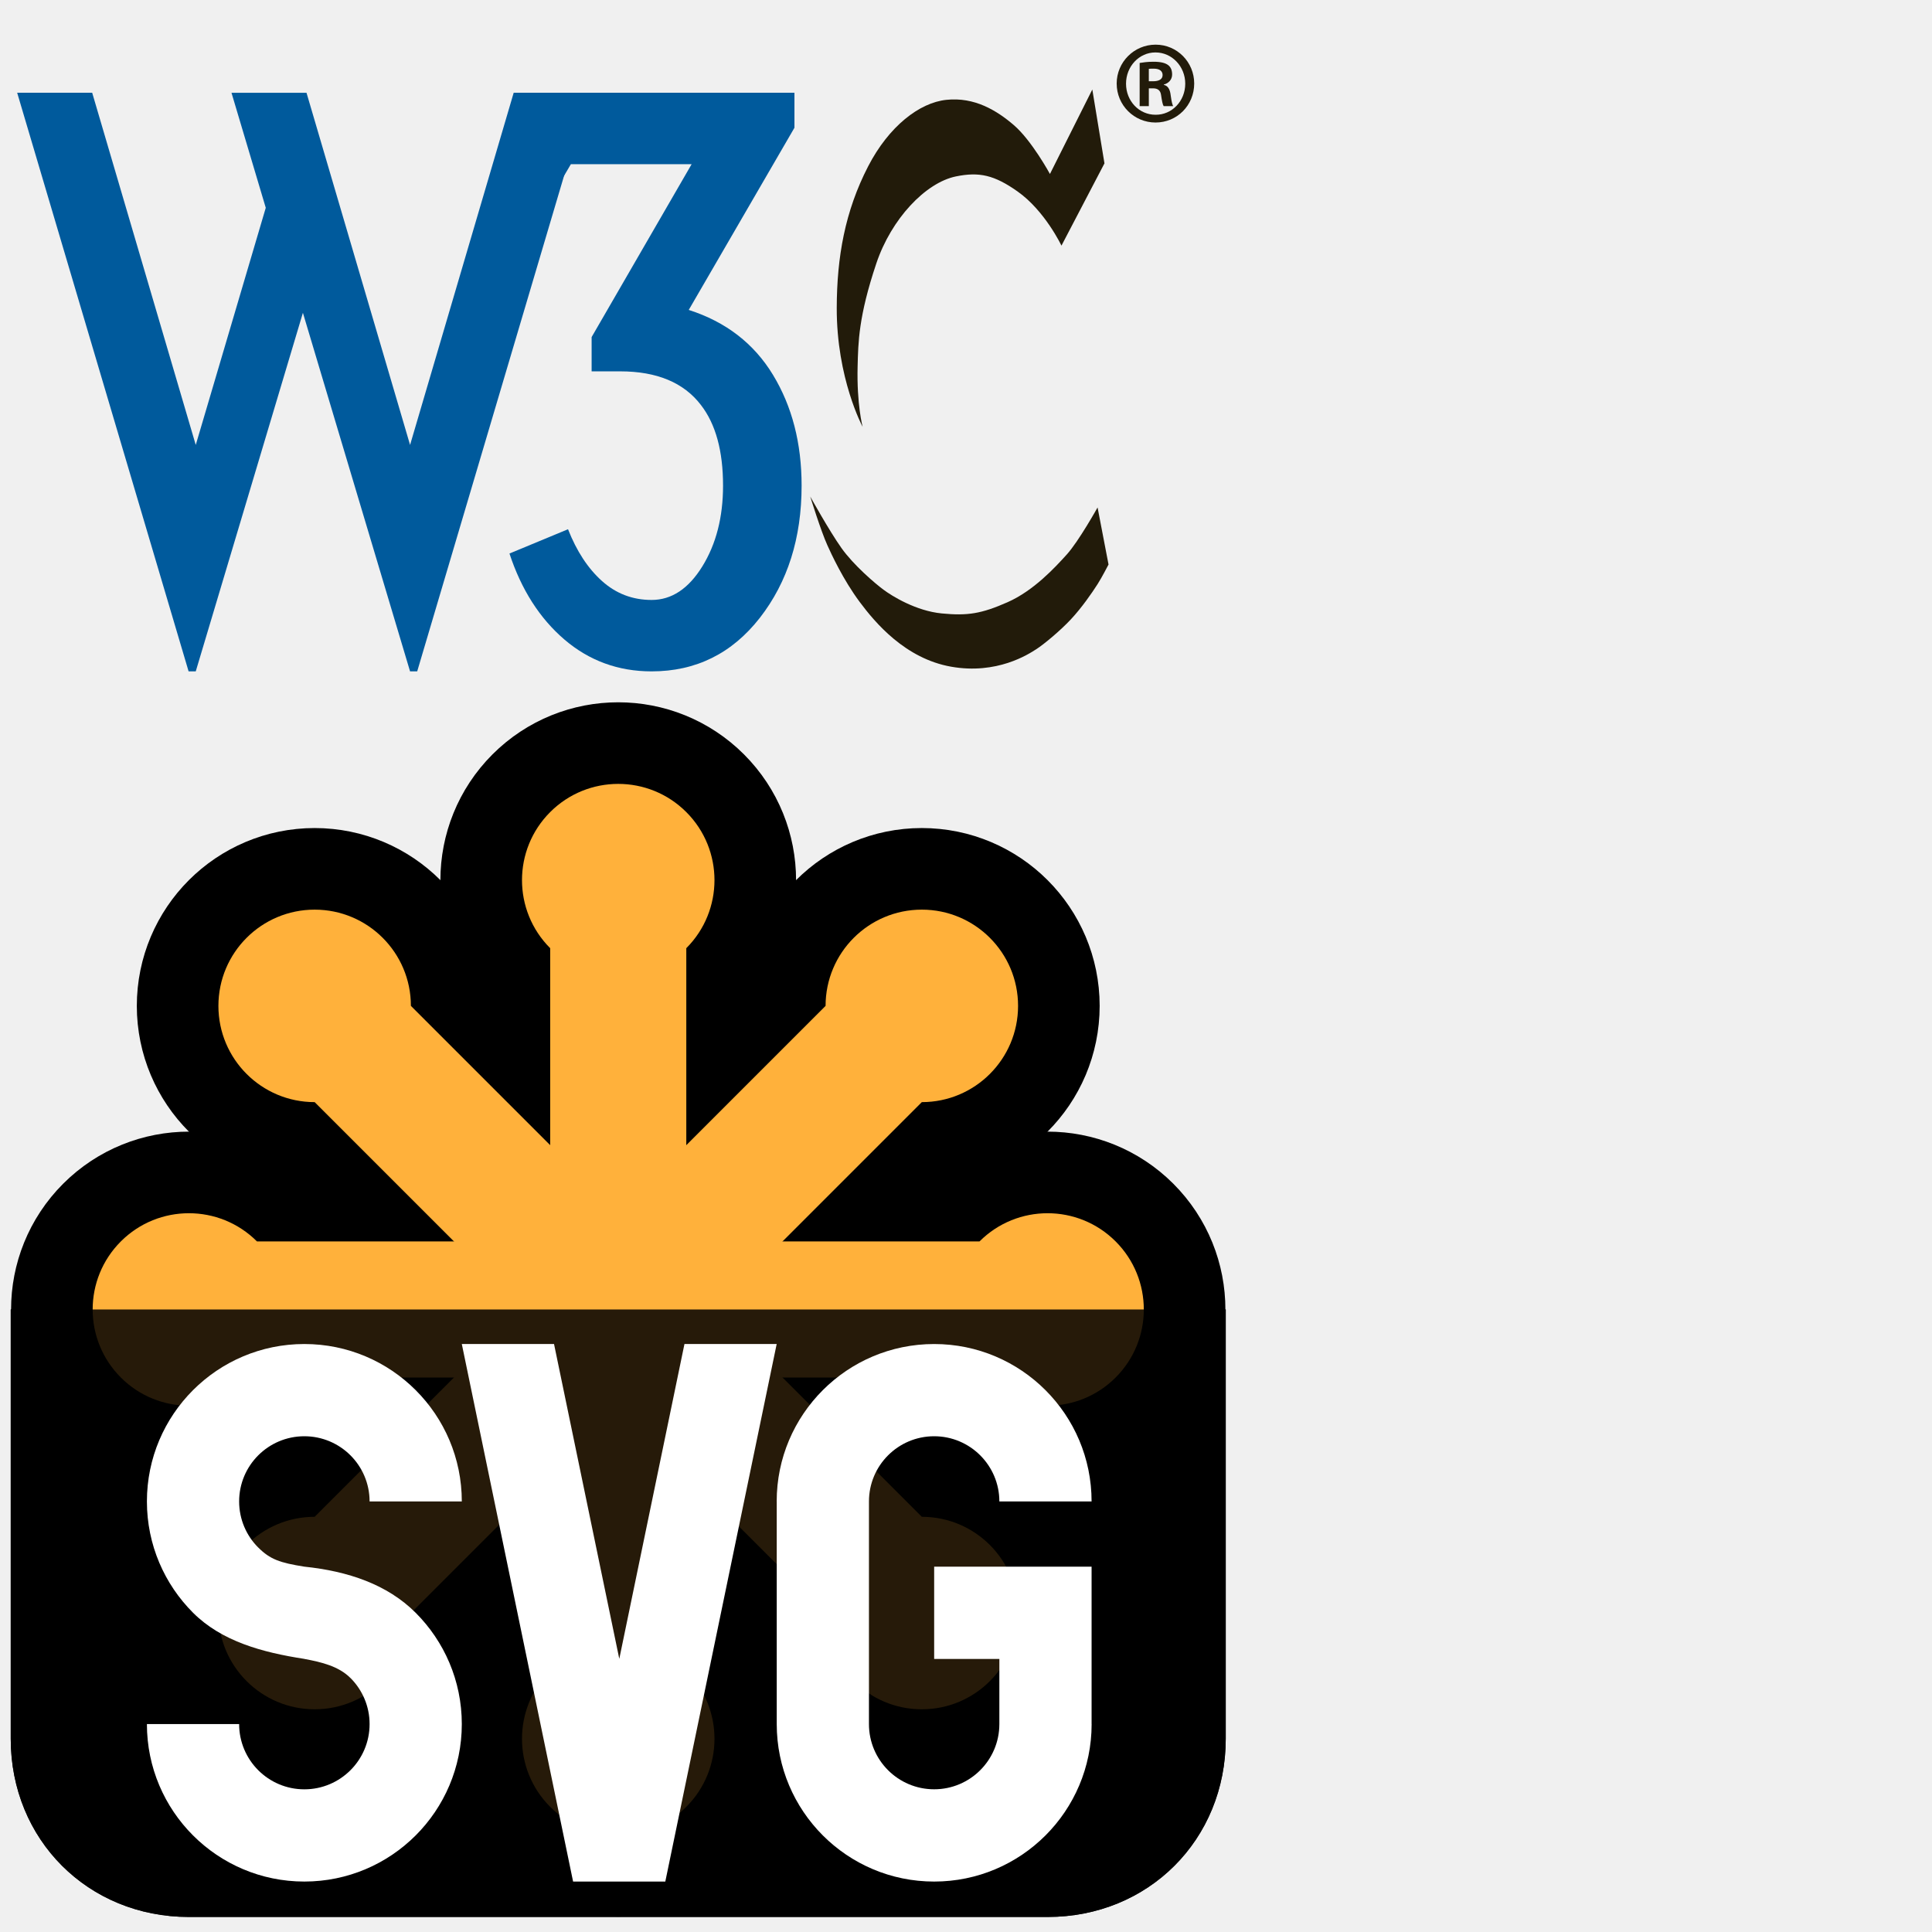
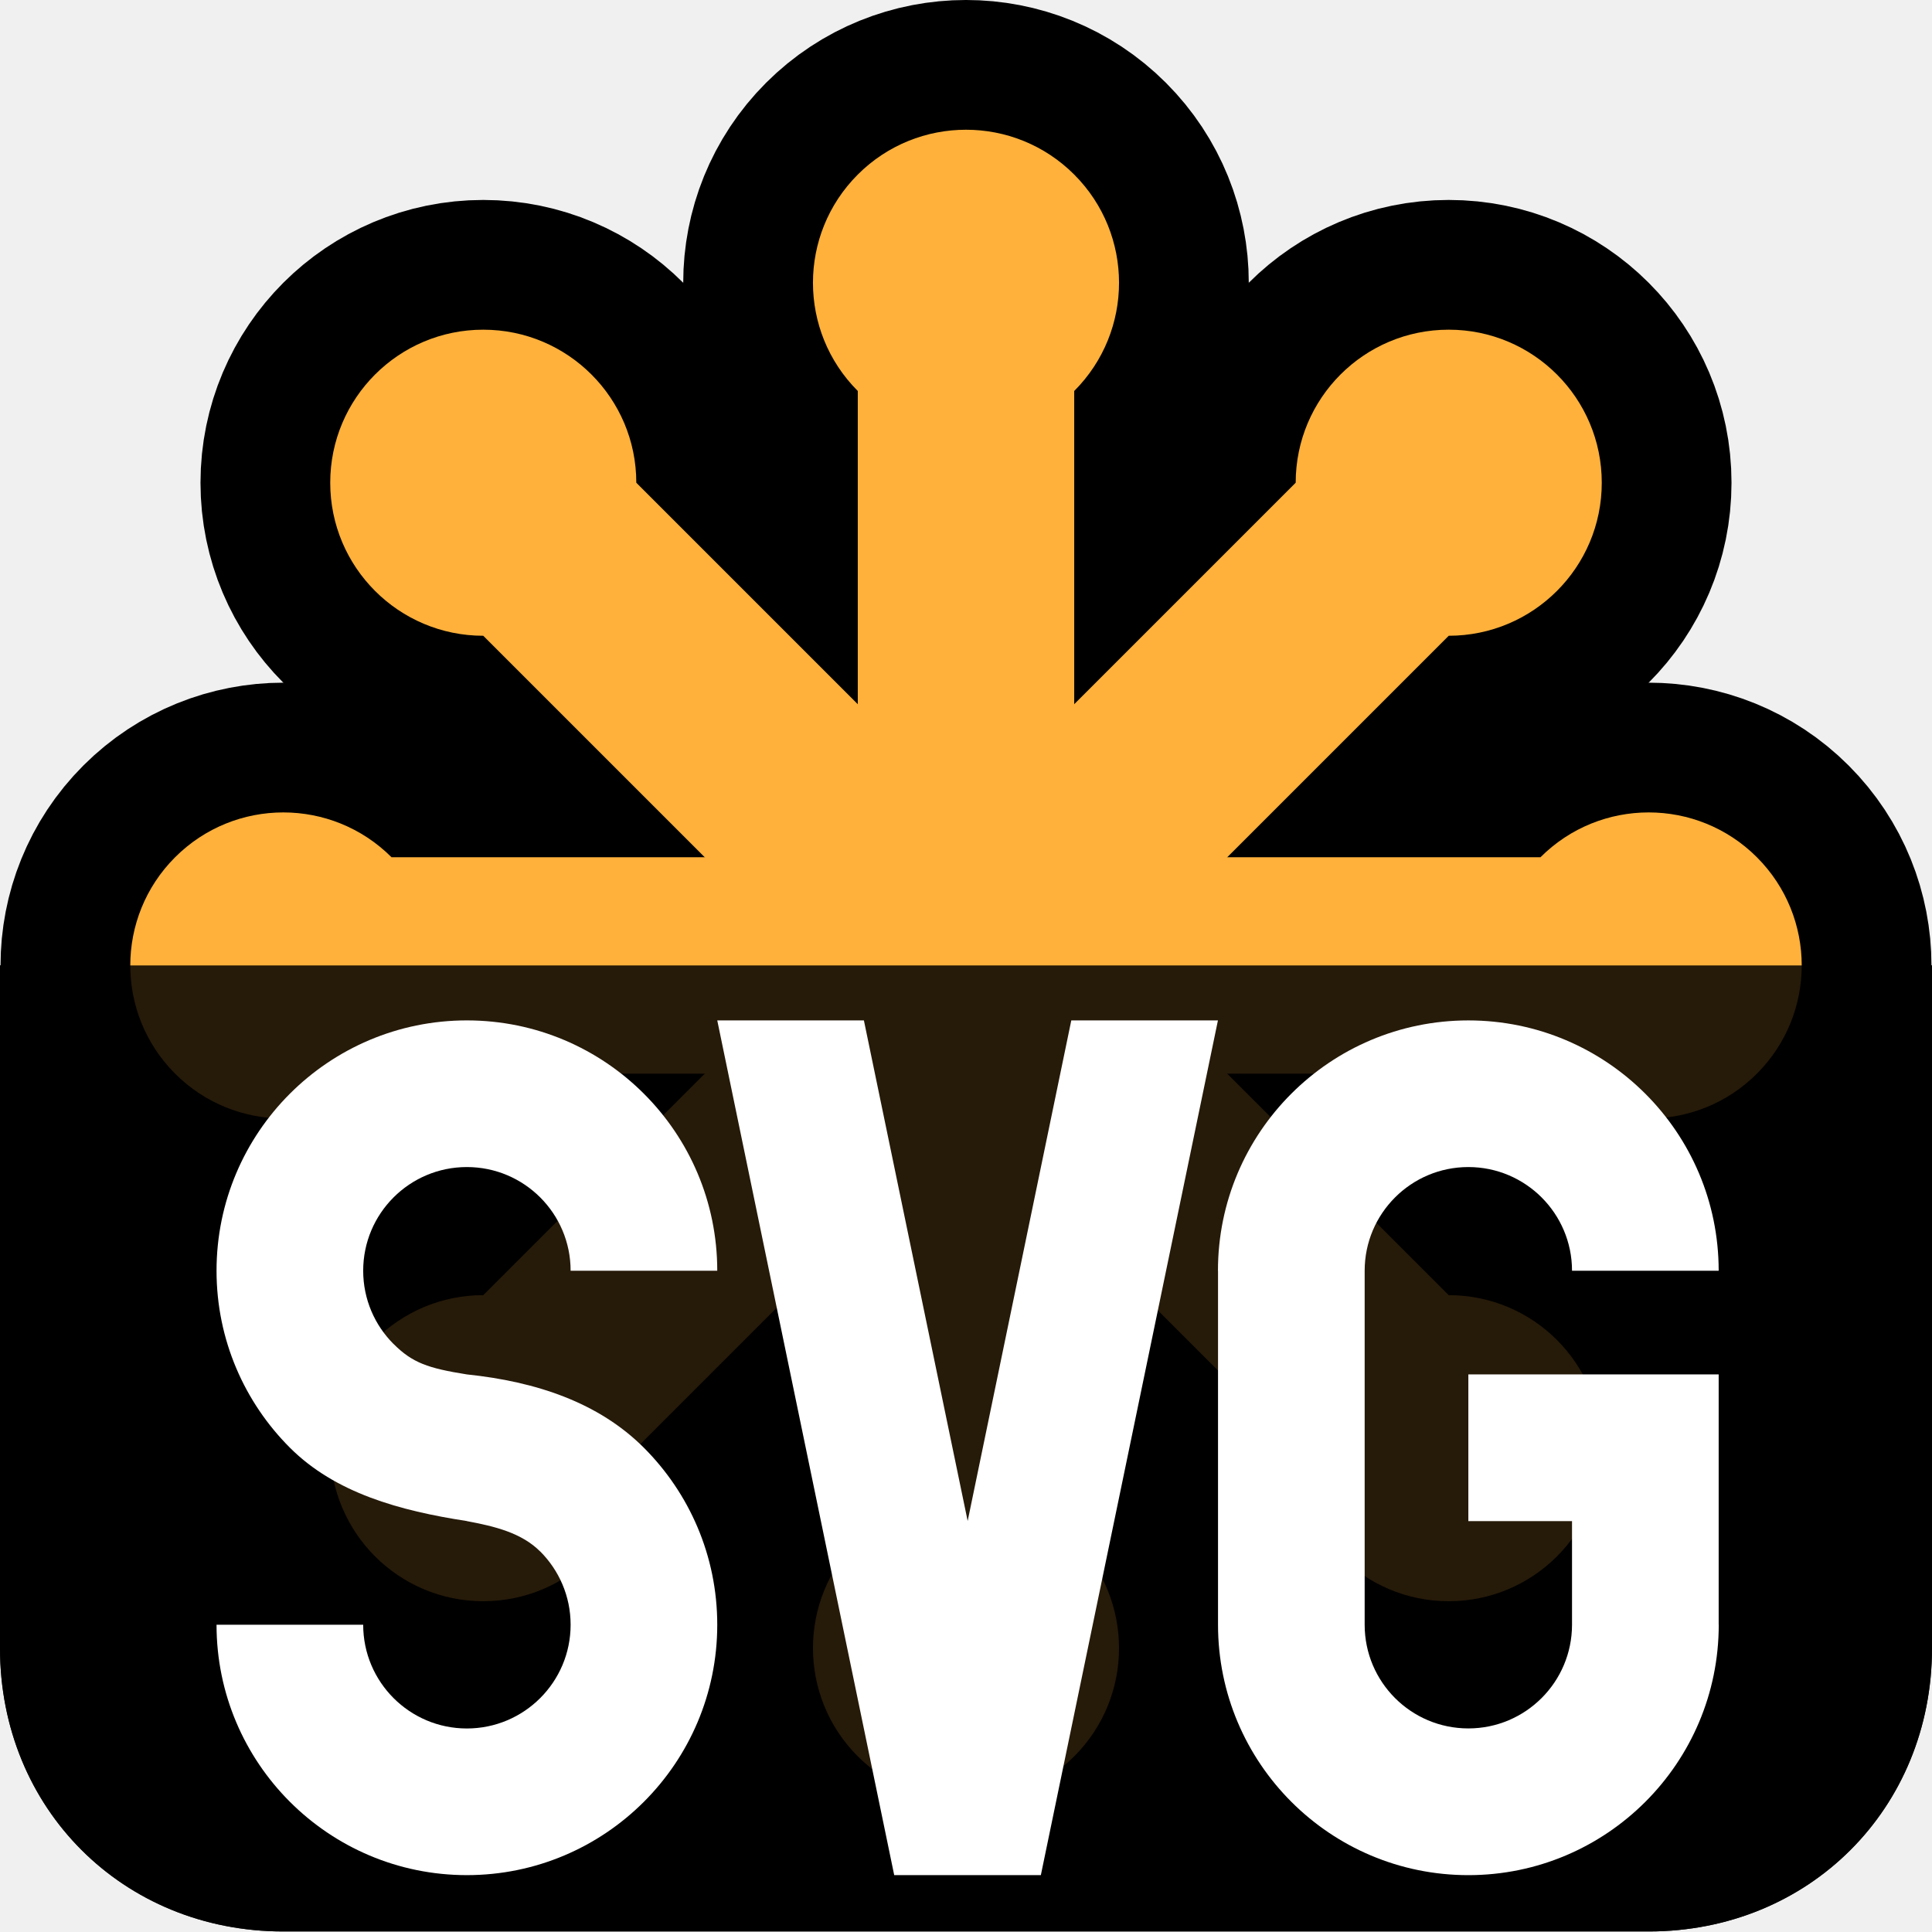
- <svg xmlns="http://www.w3.org/2000/svg" xmlns:xlink="http://www.w3.org/1999/xlink" viewBox="-2 0 225 225">
-   <text x="0" y="75" font-size="83" fill-opacity="0" font-family="Trebuchet" letter-spacing="-12">W3C</text>
-   <text x="180" y="75" font-size="83" fill-opacity="0" font-family="Trebuchet" font-weight="bold">SVG</text>
-   <g shape-rendering="geometricPrecision" text-rendering="geometricPrecision" image-rendering="optimizeQuality">
-     <g id="w3c-logo">
-       <g>
-         <path d="M33.695,10.802l12.062,41.016l12.067-41.016h8.731L46.587,78.188h-0.831l-12.48-41.759L20.797,78.188     h-0.832L0,10.802h8.736l12.061,41.016l8.154-27.618l-3.993-13.397H33.695z" fill="#005A9C" />
-         <path d="M91.355,56.557c0,6.104-1.624,11.234-4.862,15.394c-3.248,4.158-7.45,6.237-12.607,6.237     c-3.882,0-7.263-1.238-10.148-3.702c-2.885-2.47-5.02-5.812-6.406-10.022l6.82-2.829c1.001,2.552,2.317,4.562,3.953,6.028     c1.636,1.469,3.56,2.207,5.781,2.207c2.329,0,4.3-1.306,5.909-3.911c1.609-2.606,2.411-5.738,2.411-9.401     c0-4.049-0.861-7.179-2.582-9.399c-1.995-2.604-5.129-3.912-9.397-3.912h-3.327v-3.991l11.646-20.133H64.484l-3.911,6.655h-2.493     V10.802h32.441v4.075l-12.31,21.217c4.324,1.385,7.596,3.911,9.815,7.571C90.246,47.324,91.355,51.618,91.355,56.557z" fill="#005A9C" />
-       </g>
-       <g>
-         <path d="M125.211,10.425l1.414,8.6l-5.008,9.583c0,0-1.924-4.064-5.117-6.314     c-2.693-1.899-4.447-2.309-7.186-1.746c-3.527,0.73-7.516,4.938-9.258,10.13c-2.084,6.21-2.104,9.218-2.178,11.978     c-0.115,4.428,0.58,7.043,0.58,7.043s-3.04-5.626-3.011-13.866c0.018-5.882,0.947-11.218,3.666-16.479     c2.396-4.627,5.95-7.404,9.109-7.728c3.264-0.343,5.848,1.229,7.841,2.938c2.089,1.788,4.213,5.698,4.213,5.698L125.211,10.425z" fill="#221B0A" />
-         <path d="M125.823,59.099c0,0-2.208,3.957-3.589,5.48c-1.379,1.524-3.849,4.209-6.896,5.555     c-3.049,1.343-4.646,1.598-7.661,1.306c-3.01-0.29-5.807-2.032-6.786-2.764c-0.979-0.722-3.486-2.864-4.897-4.854     c-1.42-2-3.634-5.995-3.634-5.995s1.233,4.001,2.007,5.699c0.442,0.977,1.81,3.965,3.749,6.572     c1.805,2.425,5.315,6.604,10.652,7.545c5.336,0.945,9.002-1.449,9.907-2.031c0.907-0.578,2.819-2.178,4.032-3.475     c1.264-1.351,2.459-3.079,3.116-4.108c0.487-0.758,1.276-2.286,1.276-2.286L125.823,59.099z" fill="#221B0A" />
-       </g>
-       <g>
-         <path d="M132.592,5.201c2.493,0,4.485,2.032,4.485,4.525c0,2.533-1.992,4.543-4.505,4.543    c-2.491,0-4.524-2.01-4.524-4.543c0-2.493,2.033-4.525,4.524-4.525H132.592z M132.554,6.107c-1.889,0-3.417,1.629-3.417,3.639    c0,2.029,1.528,3.619,3.436,3.619c1.912,0.019,3.46-1.59,3.46-3.619c0-2.01-1.548-3.639-3.46-3.639H132.554z M131.791,12.361    h-1.067V7.332c0.401-0.058,0.846-0.141,1.61-0.141c0.862,0,1.387,0.141,1.726,0.404c0.28,0.221,0.445,0.563,0.445,1.085    c0,0.603-0.423,1.024-0.966,1.166v0.042c0.441,0.078,0.724,0.479,0.801,1.226c0.103,0.783,0.203,1.085,0.284,1.247h-1.104    c-0.123-0.183-0.203-0.625-0.305-1.31c-0.077-0.542-0.4-0.763-0.942-0.763h-0.481V12.361z M131.791,9.463h0.5    c0.624,0,1.105-0.199,1.105-0.723c0-0.421-0.301-0.744-1.025-0.744c-0.261,0-0.441,0-0.58,0.021V9.463z" fill="#221B0A" />
-       </g>
-     </g>
-     <g id="logo" transform="scale(0.5) translate(-10, 155)">
-       <defs>
-         <g id="SVG" fill="#ffffff" transform="scale(2) translate(20,79)">
-           <path id="S" d="M 5.482,31.319 C2.163,28.001 0.109,23.419 0.109,18.358 C0.109,8.232 8.322,0.024 18.443,0.024 C28.569,0.024 36.782,8.232 36.782,18.358 L26.042,18.358 C26.042,14.164 22.638,10.765 18.443,10.765 C14.249,10.765 10.850,14.164 10.850,18.358 C10.850,20.453 11.701,22.351 13.070,23.721 L13.075,23.721 C14.450,25.101 15.595,25.500 18.443,25.952 L18.443,25.952 C23.509,26.479 28.091,28.006 31.409,31.324 L31.409,31.324 C34.728,34.643 36.782,39.225 36.782,44.286 C36.782,54.412 28.569,62.625 18.443,62.625 C8.322,62.625 0.109,54.412 0.109,44.286 L10.850,44.286 C10.850,48.480 14.249,51.884 18.443,51.884 C22.638,51.884 26.042,48.480 26.042,44.286 C26.042,42.191 25.191,40.298 23.821,38.923 L23.816,38.923 C22.441,37.548 20.468,37.074 18.443,36.697 L18.443,36.692 C13.533,35.939 8.800,34.638 5.482,31.319 L5.482,31.319 L5.482,31.319 Z" />
-           <path id="V" d="M 73.452,0.024 L60.482,62.625 L49.742,62.625 L36.782,0.024 L47.522,0.024 L55.122,36.687 L62.712,0.024 L73.452,0.024 Z" />
-           <path id="G" d="M 91.792,25.952 L110.126,25.952 L110.126,44.286 L110.131,44.286 C110.131,54.413 101.918,62.626 91.792,62.626 C81.665,62.626 73.458,54.413 73.458,44.286 L73.458,44.286 L73.458,18.359 L73.453,18.359 C73.453,8.233 81.665,0.025 91.792,0.025 C101.913,0.025 110.126,8.233 110.126,18.359 L99.385,18.359 C99.385,14.169 95.981,10.765 91.792,10.765 C87.597,10.765 84.198,14.169 84.198,18.359 L84.198,44.286 L84.198,44.286 C84.198,48.481 87.597,51.880 91.792,51.880 C95.981,51.880 99.380,48.481 99.385,44.291 L99.385,44.286 L99.385,36.698 L91.792,36.698 L91.792,25.952 L91.792,25.952 Z" />
+ <svg xmlns="http://www.w3.org/2000/svg" xmlns:xlink="http://www.w3.org/1999/xlink" viewBox="-2 0 141.5 141.46" version="1.1" id="svg11" width="141.5" height="141.46">
+   <defs id="defs11" />
+   <text x="178.75" y="-6.79" font-size="83px" fill-opacity="0" font-family="Trebuchet" font-weight="bold" id="text2">SVG</text>
+   <g shape-rendering="geometricPrecision" text-rendering="geometricPrecision" image-rendering="optimizeQuality" id="g11" transform="translate(-1.25,-81.78989)">
+     <g id="logo" transform="matrix(0.5,0,0,0.5,-5,77.5)">
+       <defs id="defs6">
+         <g id="SVG" fill="#ffffff" transform="matrix(2,0,0,2,40,158)">
+           <path id="S" d="M 5.482,31.319 C 2.163,28.001 0.109,23.419 0.109,18.358 0.109,8.232 8.322,0.024 18.443,0.024 c 10.126,0 18.339,8.208 18.339,18.334 h -10.74 c 0,-4.194 -3.404,-7.593 -7.599,-7.593 -4.194,0 -7.593,3.399 -7.593,7.593 0,2.095 0.851,3.993 2.22,5.363 h 0.005 c 1.375,1.38 2.52,1.779 5.368,2.231 v 0 c 5.066,0.527 9.648,2.054 12.966,5.372 v 0 c 3.319,3.319 5.373,7.901 5.373,12.962 0,10.126 -8.213,18.339 -18.339,18.339 C 8.322,62.625 0.109,54.412 0.109,44.286 H 10.85 c 0,4.194 3.399,7.598 7.593,7.598 4.195,0 7.599,-3.404 7.599,-7.598 0,-2.095 -0.851,-3.988 -2.221,-5.363 H 23.816 C 22.441,37.548 20.468,37.074 18.443,36.697 V 36.692 C 13.533,35.939 8.8,34.638 5.482,31.319 Z" />
+           <path id="V" d="M 73.452,0.024 60.482,62.625 H 49.742 L 36.782,0.024 h 10.74 l 7.6,36.663 7.59,-36.663 z" />
+           <path id="G" d="m 91.792,25.952 h 18.334 v 18.334 h 0.005 c 0,10.127 -8.213,18.34 -18.339,18.34 -10.127,0 -18.334,-8.213 -18.334,-18.34 v 0 -25.927 h -0.005 c 0,-10.126 8.212,-18.334 18.339,-18.334 10.121,0 18.334,8.208 18.334,18.334 H 99.385 c 0,-4.19 -3.404,-7.594 -7.593,-7.594 -4.195,0 -7.594,3.404 -7.594,7.594 v 25.927 0 c 0,4.195 3.399,7.594 7.594,7.594 4.189,0 7.588,-3.399 7.593,-7.589 v -0.005 -7.588 h -7.593 z" />
        </g>
      </defs>
-       <path id="base" fill="#000" d="M8.5,150 H291.5 V250 C291.5,273.5 273.5,291.5 250,291.5 H50 C26.5,291.5 8.5,273.5 8.5,250 Z" />
-       <g stroke-width="38.009" stroke="#000">
-         <g id="svgstar" transform="translate(150, 150)">
-           <path id="svgbar" fill="#ffb13b" d="M-84.149,-15.851 a22.417,22.417 0 1 0 0,31.703 h168.297 a22.417,22.417 0 1 0 0,-31.703 Z" />
-           <use xlink:href="#svgbar" transform="rotate(45)" />
-           <use xlink:href="#svgbar" transform="rotate(90)" />
-           <use xlink:href="#svgbar" transform="rotate(135)" />
+       <path id="base" fill="#000000" d="m 8.5,150 h 283 v 100 c 0,23.5 -18,41.5 -41.5,41.5 H 50 C 26.5,291.5 8.5,273.5 8.5,250 Z" />
+       <g stroke-width="38.009" stroke="#000000" id="g8">
+         <g id="svgstar" transform="translate(150,150)">
+           <path id="svgbar" fill="#ffb13b" d="m -84.149,-15.851 a 22.417,22.417 0 1 0 0,31.703 H 84.149 a 22.417,22.417 0 1 0 0,-31.703 z" />
+           <use xlink:href="#svgbar" transform="rotate(45)" id="use6" />
+           <use xlink:href="#svgbar" transform="rotate(90)" id="use7" />
+           <use xlink:href="#svgbar" transform="rotate(135)" id="use8" />
        </g>
      </g>
-       <use xlink:href="#svgstar" />
-       <use xlink:href="#base" opacity="0.85" />
-       <use xlink:href="#SVG" />
+       <use xlink:href="#svgstar" id="use9" />
+       <use xlink:href="#base" opacity="0.85" id="use10" />
+       <use xlink:href="#SVG" id="use11" />
    </g>
  </g>
</svg>
